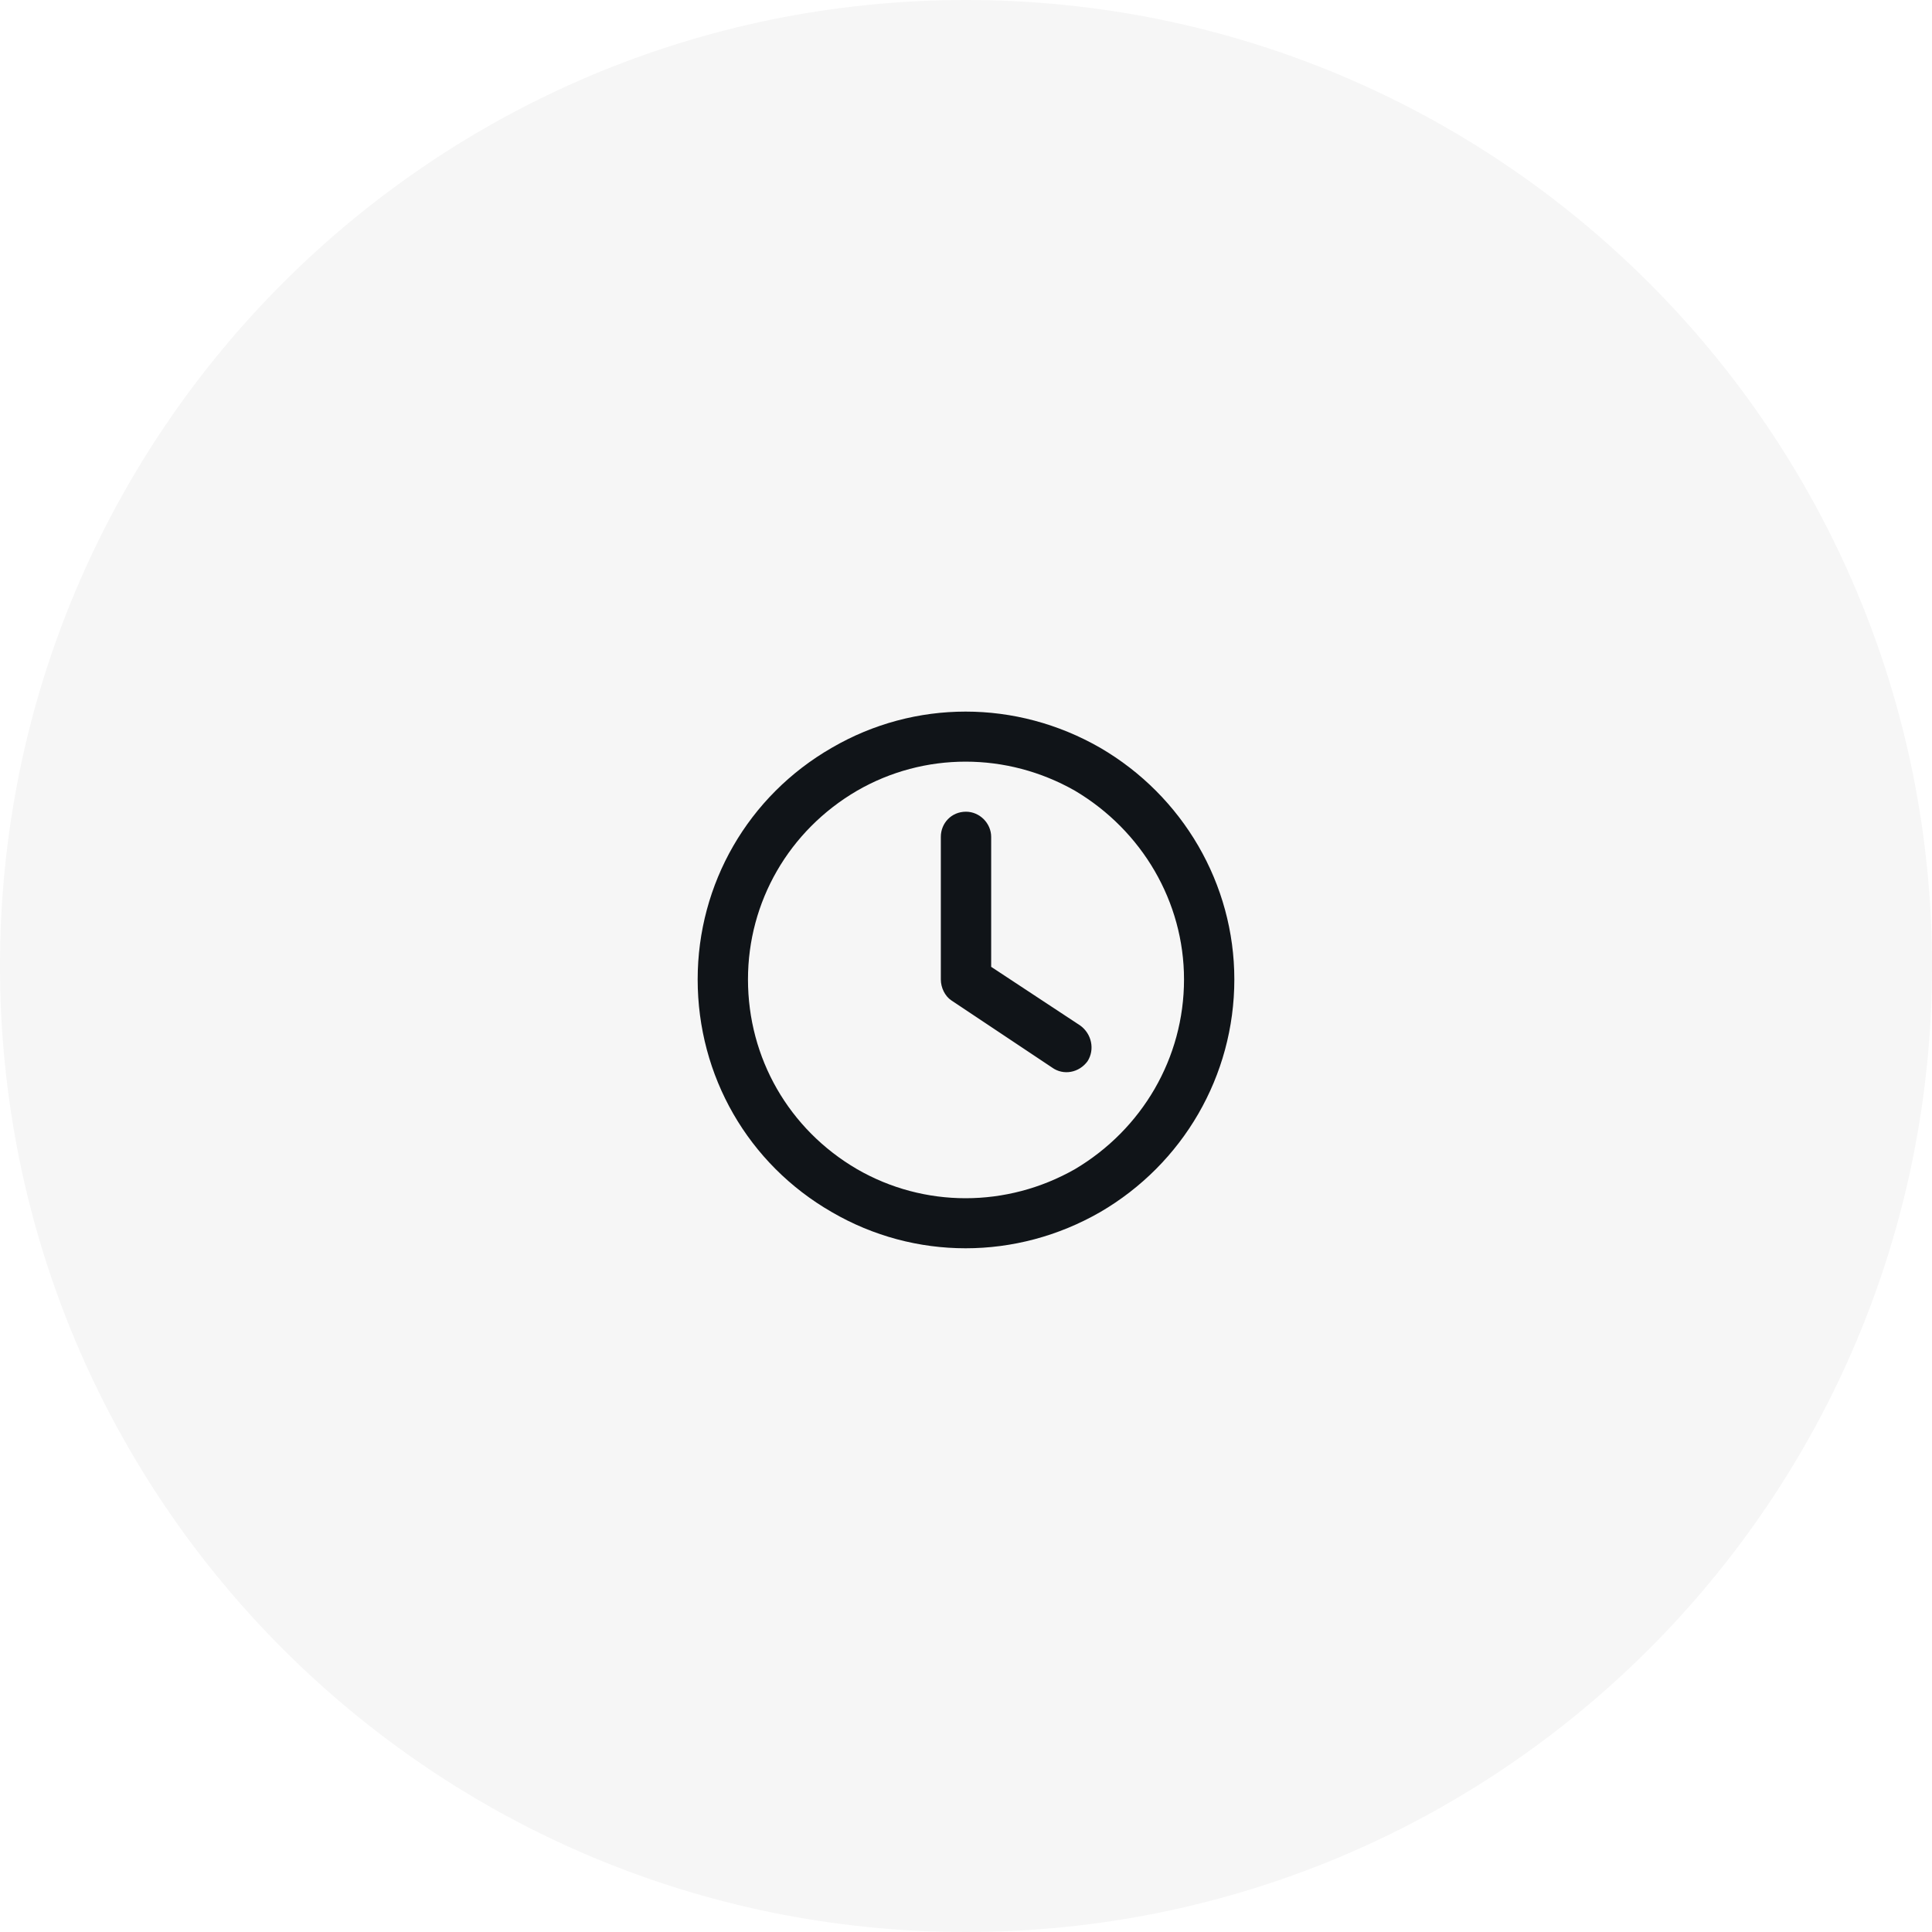
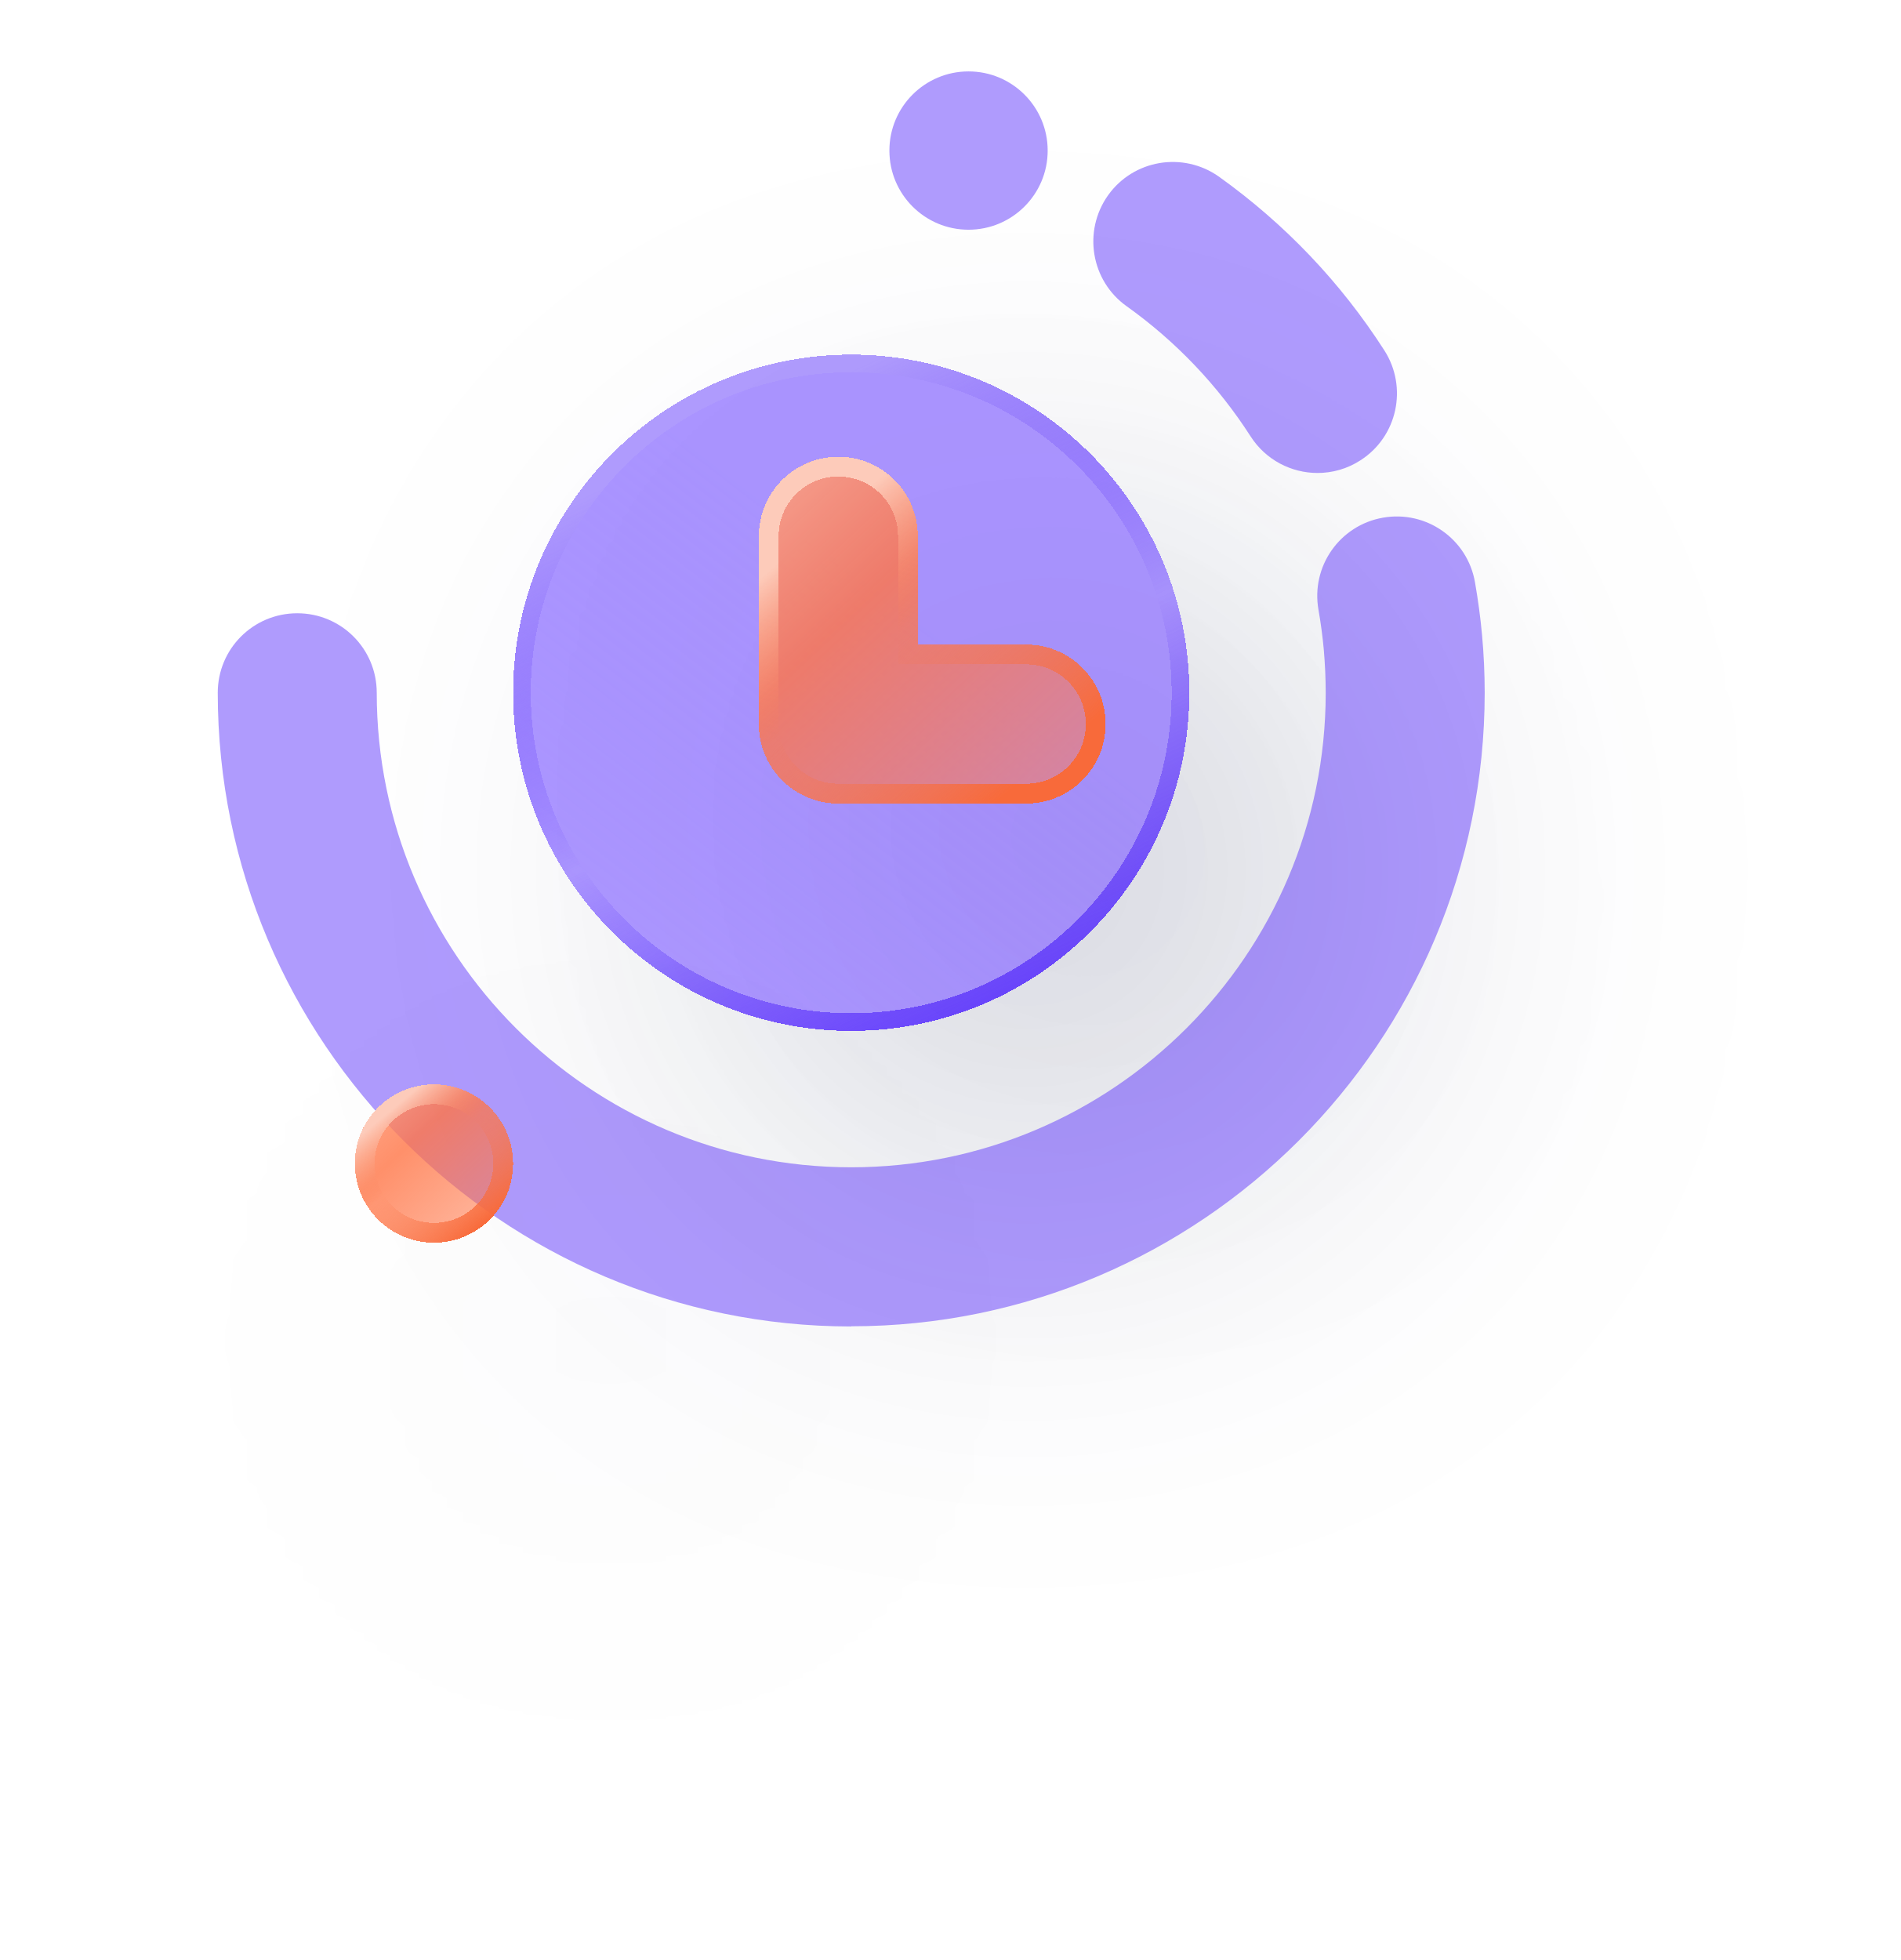
- <svg xmlns="http://www.w3.org/2000/svg" width="72" height="72" viewBox="0 0 72 72" fill="none">
-   <rect width="72" height="72" rx="36" fill="#F6F6F6" />
-   <path d="M44.125 36.5C44.125 33.609 42.562 30.953 40.062 29.469C37.523 28.023 34.438 28.023 31.938 29.469C29.398 30.953 27.875 33.609 27.875 36.5C27.875 39.43 29.398 42.086 31.938 43.57C34.438 45.016 37.523 45.016 40.062 43.57C42.562 42.086 44.125 39.43 44.125 36.5ZM26 36.5C26 32.945 27.875 29.664 31 27.867C34.086 26.07 37.875 26.07 41 27.867C44.086 29.664 46 32.945 46 36.5C46 40.094 44.086 43.375 41 45.172C37.875 46.969 34.086 46.969 31 45.172C27.875 43.375 26 40.094 26 36.5ZM35.062 31.188C35.062 30.68 35.453 30.25 36 30.25C36.508 30.25 36.938 30.68 36.938 31.188V36.031L40.258 38.219C40.688 38.531 40.805 39.117 40.531 39.547C40.219 39.977 39.633 40.094 39.203 39.781L35.453 37.281C35.219 37.125 35.062 36.812 35.062 36.5V31.188Z" fill="#101418" />
+ <svg xmlns="http://www.w3.org/2000/svg" width="96" height="99" viewBox="0 0 96 99" fill="none">
+   <g filter="url(#filter0_bd_1472_3078)">
+     <path d="M43 52.071C52.433 52.071 60.079 44.424 60.079 34.992C60.079 25.559 52.433 17.912 43 17.912C33.567 17.912 25.92 25.559 25.92 34.992C25.92 44.424 33.567 52.071 43 52.071Z" fill="url(#paint0_linear_1472_3078)" shape-rendering="crispEdges" />
+     <path d="M59.633 34.992C59.633 44.178 52.186 51.625 43 51.625C33.813 51.625 26.366 44.178 26.366 34.992C26.366 25.805 33.813 18.358 43 18.358C52.186 18.358 59.633 25.805 59.633 34.992Z" stroke="url(#paint1_linear_1472_3078)" stroke-width="0.892" shape-rendering="crispEdges" />
+   </g>
+   <g filter="url(#filter1_bd_1472_3078)">
+     <path d="M51.834 40.587H42.349C40.127 40.587 38.333 38.793 38.333 36.571V27.085C38.333 24.863 40.127 23.07 42.349 23.07C44.571 23.07 46.364 24.863 46.364 27.085V32.556H51.834C54.056 32.556 55.85 34.349 55.85 36.571C55.85 38.793 54.056 40.587 51.834 40.587Z" fill="url(#paint2_linear_1472_3078)" shape-rendering="crispEdges" />
+     <path d="M45.864 32.556V33.056H46.364H51.834C53.78 33.056 55.35 34.625 55.35 36.571C55.35 38.517 53.78 40.087 51.834 40.087H42.349C40.403 40.087 38.833 38.517 38.833 36.571V27.085C38.833 25.14 40.403 23.57 42.349 23.57C44.294 23.57 45.864 25.14 45.864 27.085V32.556Z" stroke="url(#paint3_linear_1472_3078)" shape-rendering="crispEdges" />
+   </g>
+   <g>
+     <animateTransform attributeName="transform" attributeType="XML" type="rotate" from="0 43 34.992" to="360 43 34.992" dur="2s" repeatCount="indefinite" />
+     <path opacity="0.5" fill-rule="evenodd" clip-rule="evenodd" d="M48.926 11.603C51.134 11.603 52.924 9.813 52.924 7.605C52.924 5.397 51.134 3.607 48.926 3.607C46.718 3.607 44.928 5.397 44.928 7.605C44.928 9.813 46.718 11.603 48.926 11.603ZM43 67C25.358 67 11 52.642 11 34.991C11 32.769 12.794 30.976 15.016 30.976C17.238 30.976 19.031 32.769 19.031 34.991C19.031 48.207 29.784 58.96 43 58.96C56.216 58.96 66.969 48.207 66.969 34.991C66.969 34.259 66.933 33.519 66.871 32.796C66.808 32.127 66.719 31.457 66.603 30.797C66.219 28.611 67.674 26.532 69.86 26.148C72.046 25.764 74.126 27.219 74.509 29.405C74.661 30.279 74.786 31.181 74.866 32.073C74.955 33.037 75 34.018 75 34.991C75 52.633 60.642 66.991 43 66.991V67ZM63.176 22.043C63.944 23.239 65.238 23.89 66.558 23.89C67.299 23.89 68.058 23.685 68.727 23.248C70.592 22.052 71.127 19.563 69.931 17.698C67.718 14.253 64.907 11.308 61.579 8.926C59.767 7.641 57.26 8.06 55.975 9.863C54.69 11.674 55.109 14.182 56.912 15.467C59.41 17.251 61.517 19.464 63.176 22.043Z" fill="#5F38FB" />
+     <g filter="url(#filter2_bd_1472_3078)" class="rotate-animation" style="animation: rotate 4s linear infinite;">
+       <path d="M21.922 62.768C24.13 62.768 25.92 60.978 25.92 58.77C25.92 56.562 24.13 54.772 21.922 54.772C19.714 54.772 17.924 56.562 17.924 58.77C17.924 60.978 19.714 62.768 21.922 62.768Z" fill="url(#paint4_linear_1472_3078)" shape-rendering="crispEdges" />
+       <path d="M25.42 58.77C25.42 60.702 23.854 62.268 21.922 62.268C19.99 62.268 18.424 60.702 18.424 58.77C18.424 56.838 19.99 55.272 21.922 55.272C23.854 55.272 25.42 56.838 25.42 58.77Z" stroke="url(#paint5_linear_1472_3078)" shape-rendering="crispEdges" />
+     </g>
+   </g>
+   <defs>
+     <filter id="filter0_bd_1472_3078" x="8.073" y="0.065" width="87.701" height="87.701" filterUnits="userSpaceOnUse" color-interpolation-filters="sRGB">
+       <feFlood flood-opacity="0" result="BackgroundImageFix" />
+       <feGaussianBlur in="BackgroundImageFix" stdDeviation="1.339" />
+       <feComposite in2="SourceAlpha" operator="in" result="effect1_backgroundBlur_1472_3078" />
+       <feColorMatrix in="SourceAlpha" type="matrix" values="0 0 0 0 0 0 0 0 0 0 0 0 0 0 0 0 0 0 127 0" result="hardAlpha" />
+       <feOffset dx="8.924" dy="8.924" />
+       <feGaussianBlur stdDeviation="13.385" />
+       <feComposite in2="hardAlpha" operator="out" />
+       <feColorMatrix type="matrix" values="0 0 0 0 0.004 0 0 0 0 0.055 0 0 0 0 0.243 0 0 0 0.14 0" />
+       <feBlend mode="normal" in2="effect1_backgroundBlur_1472_3078" result="effect2_dropShadow_1472_3078" />
+       <feBlend mode="normal" in="SourceGraphic" in2="effect2_dropShadow_1472_3078" result="shape" />
+     </filter>
+     <filter id="filter1_bd_1472_3078" x="20.486" y="5.223" width="71.059" height="71.058" filterUnits="userSpaceOnUse" color-interpolation-filters="sRGB">
+       <feFlood flood-opacity="0" result="BackgroundImageFix" />
+       <feGaussianBlur in="BackgroundImageFix" stdDeviation="1.785" />
+       <feComposite in2="SourceAlpha" operator="in" result="effect1_backgroundBlur_1472_3078" />
+       <feColorMatrix in="SourceAlpha" type="matrix" values="0 0 0 0 0 0 0 0 0 0 0 0 0 0 0 0 0 0 127 0" result="hardAlpha" />
+       <feOffset dx="8.924" dy="8.924" />
+       <feGaussianBlur stdDeviation="13.385" />
+       <feComposite in2="hardAlpha" operator="out" />
+       <feColorMatrix type="matrix" values="0 0 0 0 0.004 0 0 0 0 0.055 0 0 0 0 0.243 0 0 0 0.14 0" />
+       <feBlend mode="normal" in2="effect1_backgroundBlur_1472_3078" result="effect2_dropShadow_1472_3078" />
+       <feBlend mode="normal" in="SourceGraphic" in2="effect2_dropShadow_1472_3078" result="shape" />
+     </filter>
+     <filter id="filter2_bd_1472_3078" x="0.077" y="36.925" width="61.537" height="61.537" filterUnits="userSpaceOnUse" color-interpolation-filters="sRGB">
+       <feFlood flood-opacity="0" result="BackgroundImageFix" />
+       <feGaussianBlur in="BackgroundImageFix" stdDeviation="1.785" />
+       <feComposite in2="SourceAlpha" operator="in" result="effect1_backgroundBlur_1472_3078" />
+       <feColorMatrix in="SourceAlpha" type="matrix" values="0 0 0 0 0 0 0 0 0 0 0 0 0 0 0 0 0 0 127 0" result="hardAlpha" />
+       <feOffset dx="8.924" dy="8.924" />
+       <feGaussianBlur stdDeviation="13.385" />
+       <feComposite in2="hardAlpha" operator="out" />
+       <feColorMatrix type="matrix" values="0 0 0 0 0.004 0 0 0 0 0.055 0 0 0 0 0.243 0 0 0 0.14 0" />
+       <feBlend mode="normal" in2="effect1_backgroundBlur_1472_3078" result="effect2_dropShadow_1472_3078" />
+       <feBlend mode="normal" in="SourceGraphic" in2="effect2_dropShadow_1472_3078" result="shape" />
+     </filter>
+     <linearGradient id="paint0_linear_1472_3078" x1="70.4" y1="0.846" x2="-2.032" y2="94.882" gradientUnits="userSpaceOnUse">
+       <stop stop-color="#8566FF" stop-opacity="0.7" />
+       <stop offset="0.325" stop-color="#8566FF" stop-opacity="0.7" />
+       <stop offset="0.577" stop-color="#5D34FF" stop-opacity="0.5" />
+       <stop offset="0.752" stop-color="#5D34FF" stop-opacity="0.3" />
+     </linearGradient>
+     <linearGradient id="paint1_linear_1472_3078" x1="34.336" y1="3.062" x2="63.559" y2="64.978" gradientUnits="userSpaceOnUse">
+       <stop offset="0.261" stop-color="#AF9BFD" />
+       <stop offset="0.508" stop-color="#5F38FB" stop-opacity="0" />
+       <stop offset="0.723" stop-color="#6C47FF" />
+     </linearGradient>
+     <linearGradient id="paint2_linear_1472_3078" x1="36.349" y1="20.065" x2="57.287" y2="42.434" gradientUnits="userSpaceOnUse">
+       <stop offset="0.129" stop-color="#FFA485" stop-opacity="0.9" />
+       <stop offset="0.408" stop-color="#FF7445" stop-opacity="0.8" />
+       <stop offset="0.852" stop-color="#FF7445" stop-opacity="0.5" />
+     </linearGradient>
+     <linearGradient id="paint3_linear_1472_3078" x1="38.333" y1="21.032" x2="55.378" y2="41.321" gradientUnits="userSpaceOnUse">
+       <stop offset="0.238" stop-color="#FDCBBA" />
+       <stop offset="0.492" stop-color="#F9774B" stop-opacity="0" />
+       <stop offset="0.855" stop-color="#F86A3A" />
+     </linearGradient>
+     <linearGradient id="paint4_linear_1472_3078" x1="17.019" y1="53.401" x2="26.576" y2="63.611" gradientUnits="userSpaceOnUse">
+       <stop offset="0.129" stop-color="#FFA485" stop-opacity="0.9" />
+       <stop offset="0.408" stop-color="#FF7445" stop-opacity="0.8" />
+       <stop offset="0.852" stop-color="#FF7445" stop-opacity="0.5" />
+     </linearGradient>
+     <linearGradient id="paint5_linear_1472_3078" x1="17.924" y1="53.842" x2="25.705" y2="63.103" gradientUnits="userSpaceOnUse">
+       <stop offset="0.238" stop-color="#FDCBBA" />
+       <stop offset="0.492" stop-color="#F9774B" stop-opacity="0" />
+       <stop offset="0.855" stop-color="#F86A3A" />
+     </linearGradient>
+   </defs>
</svg>
